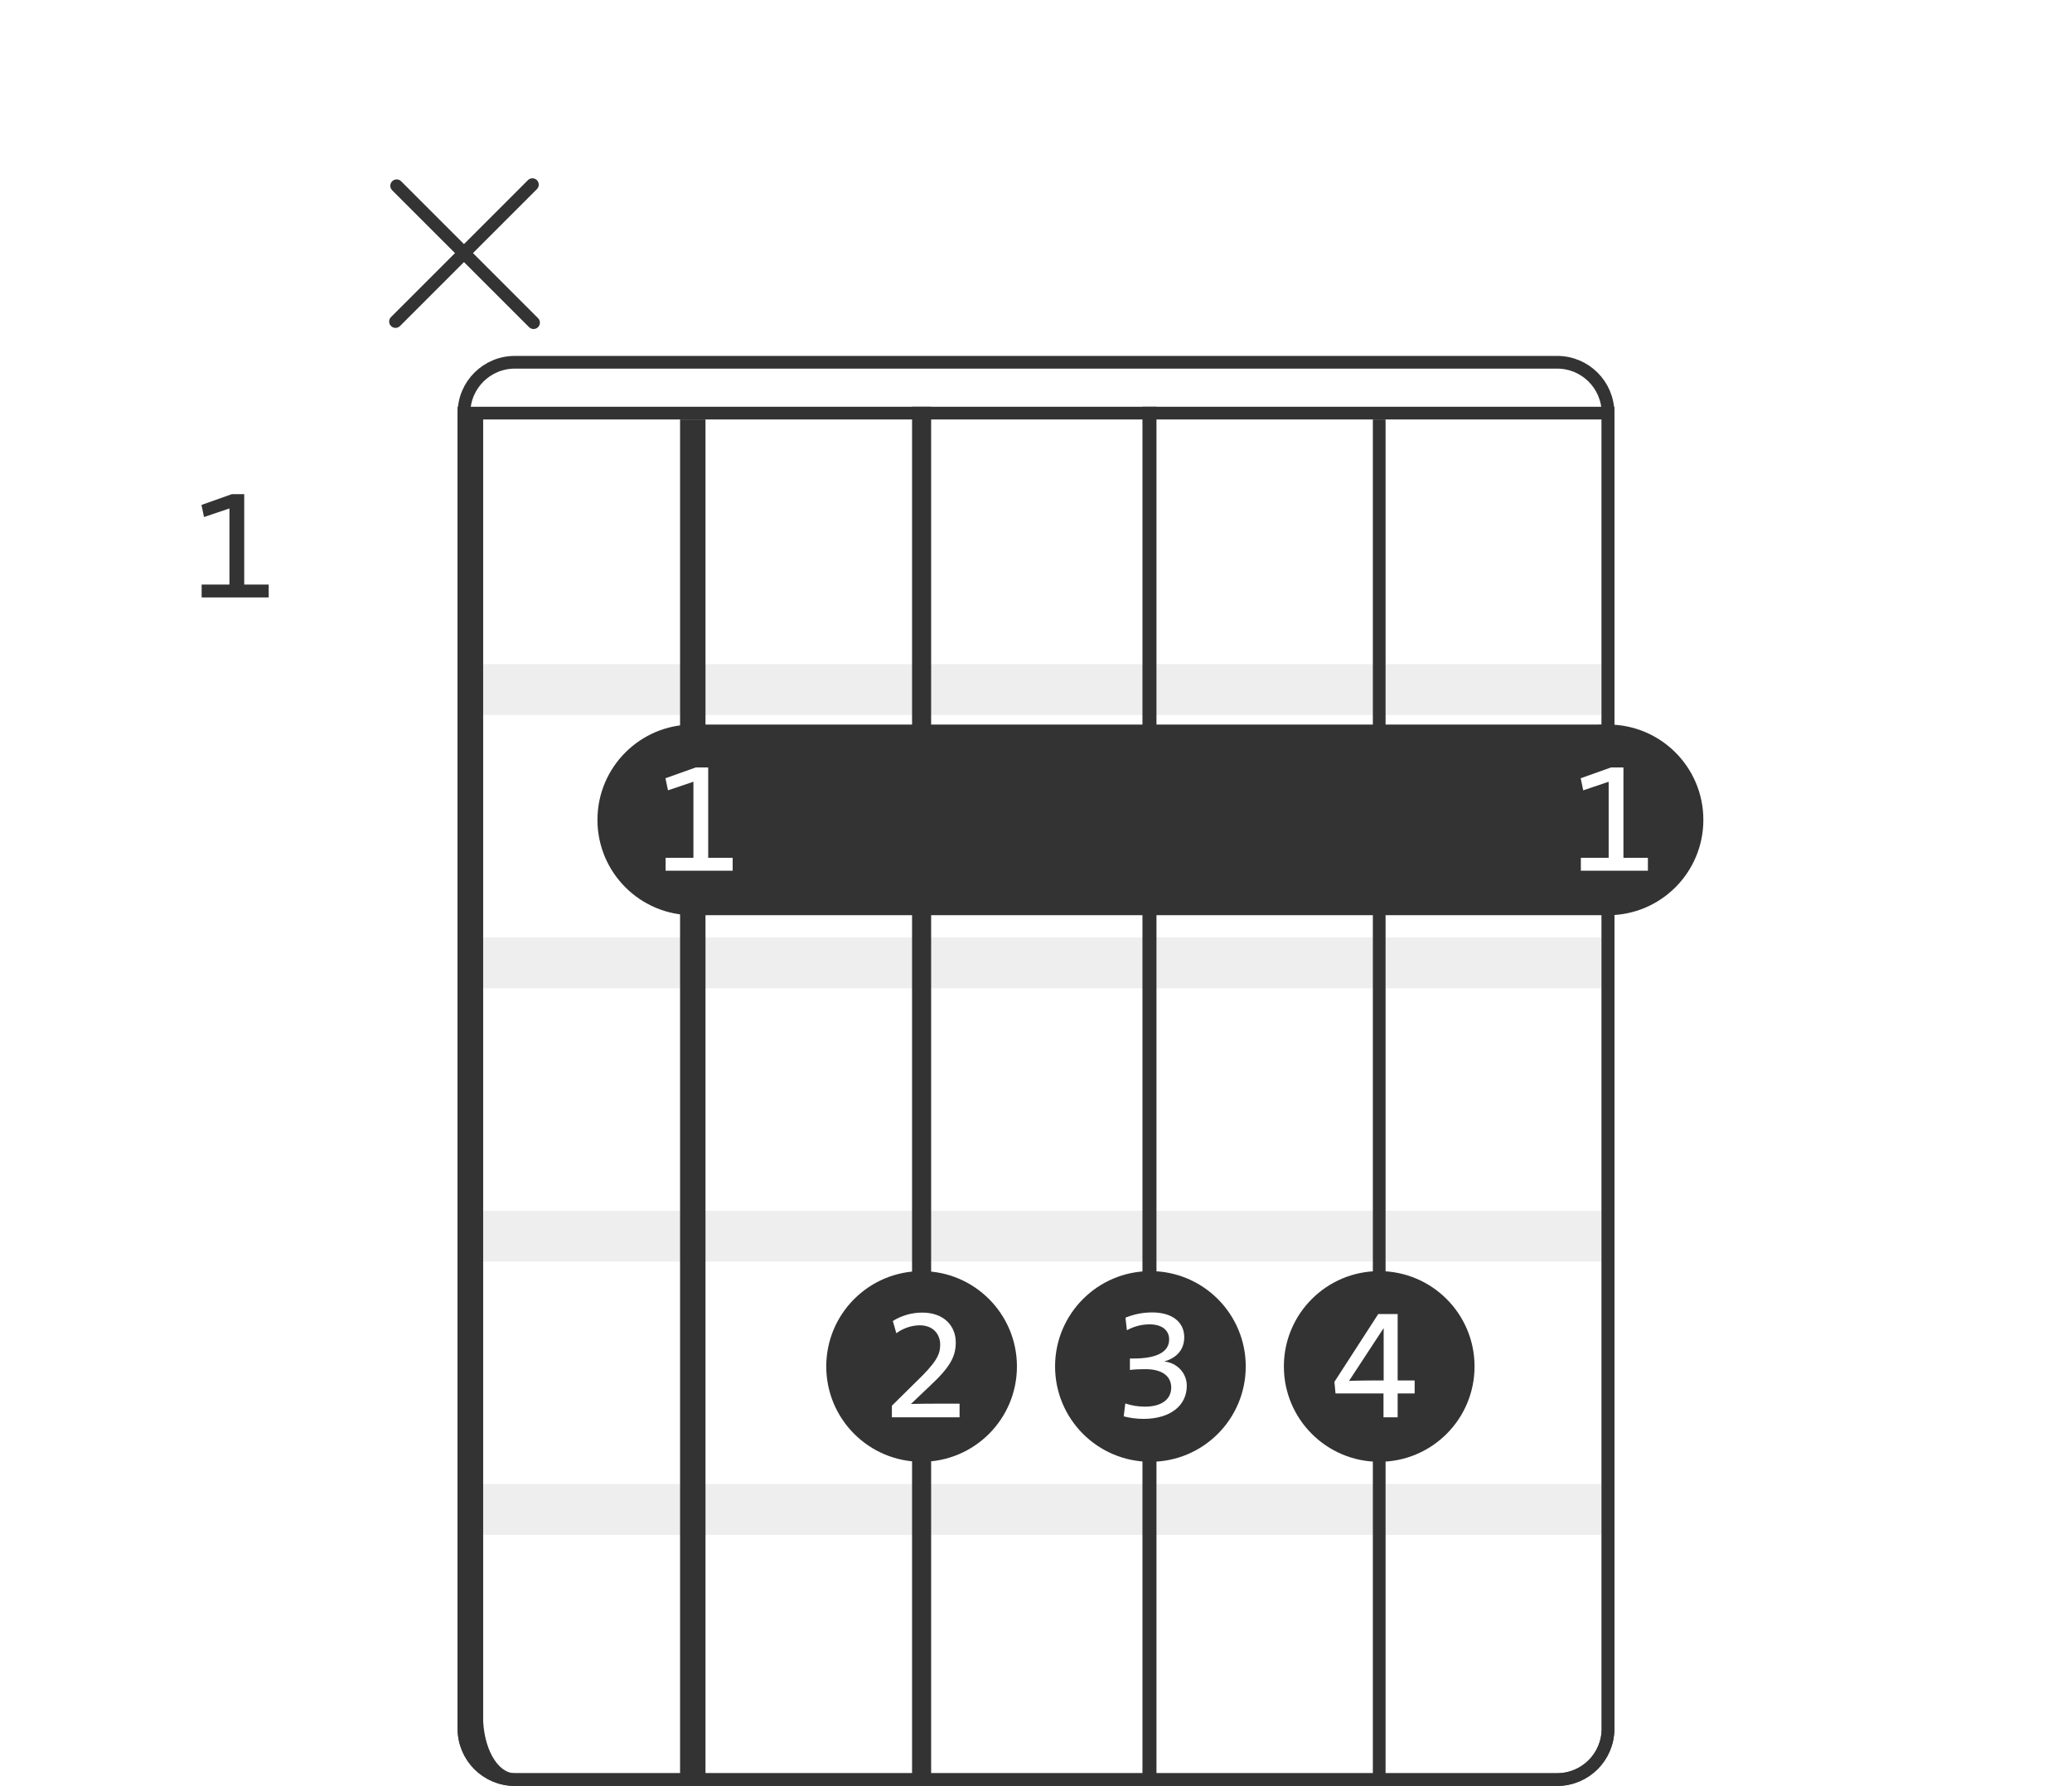
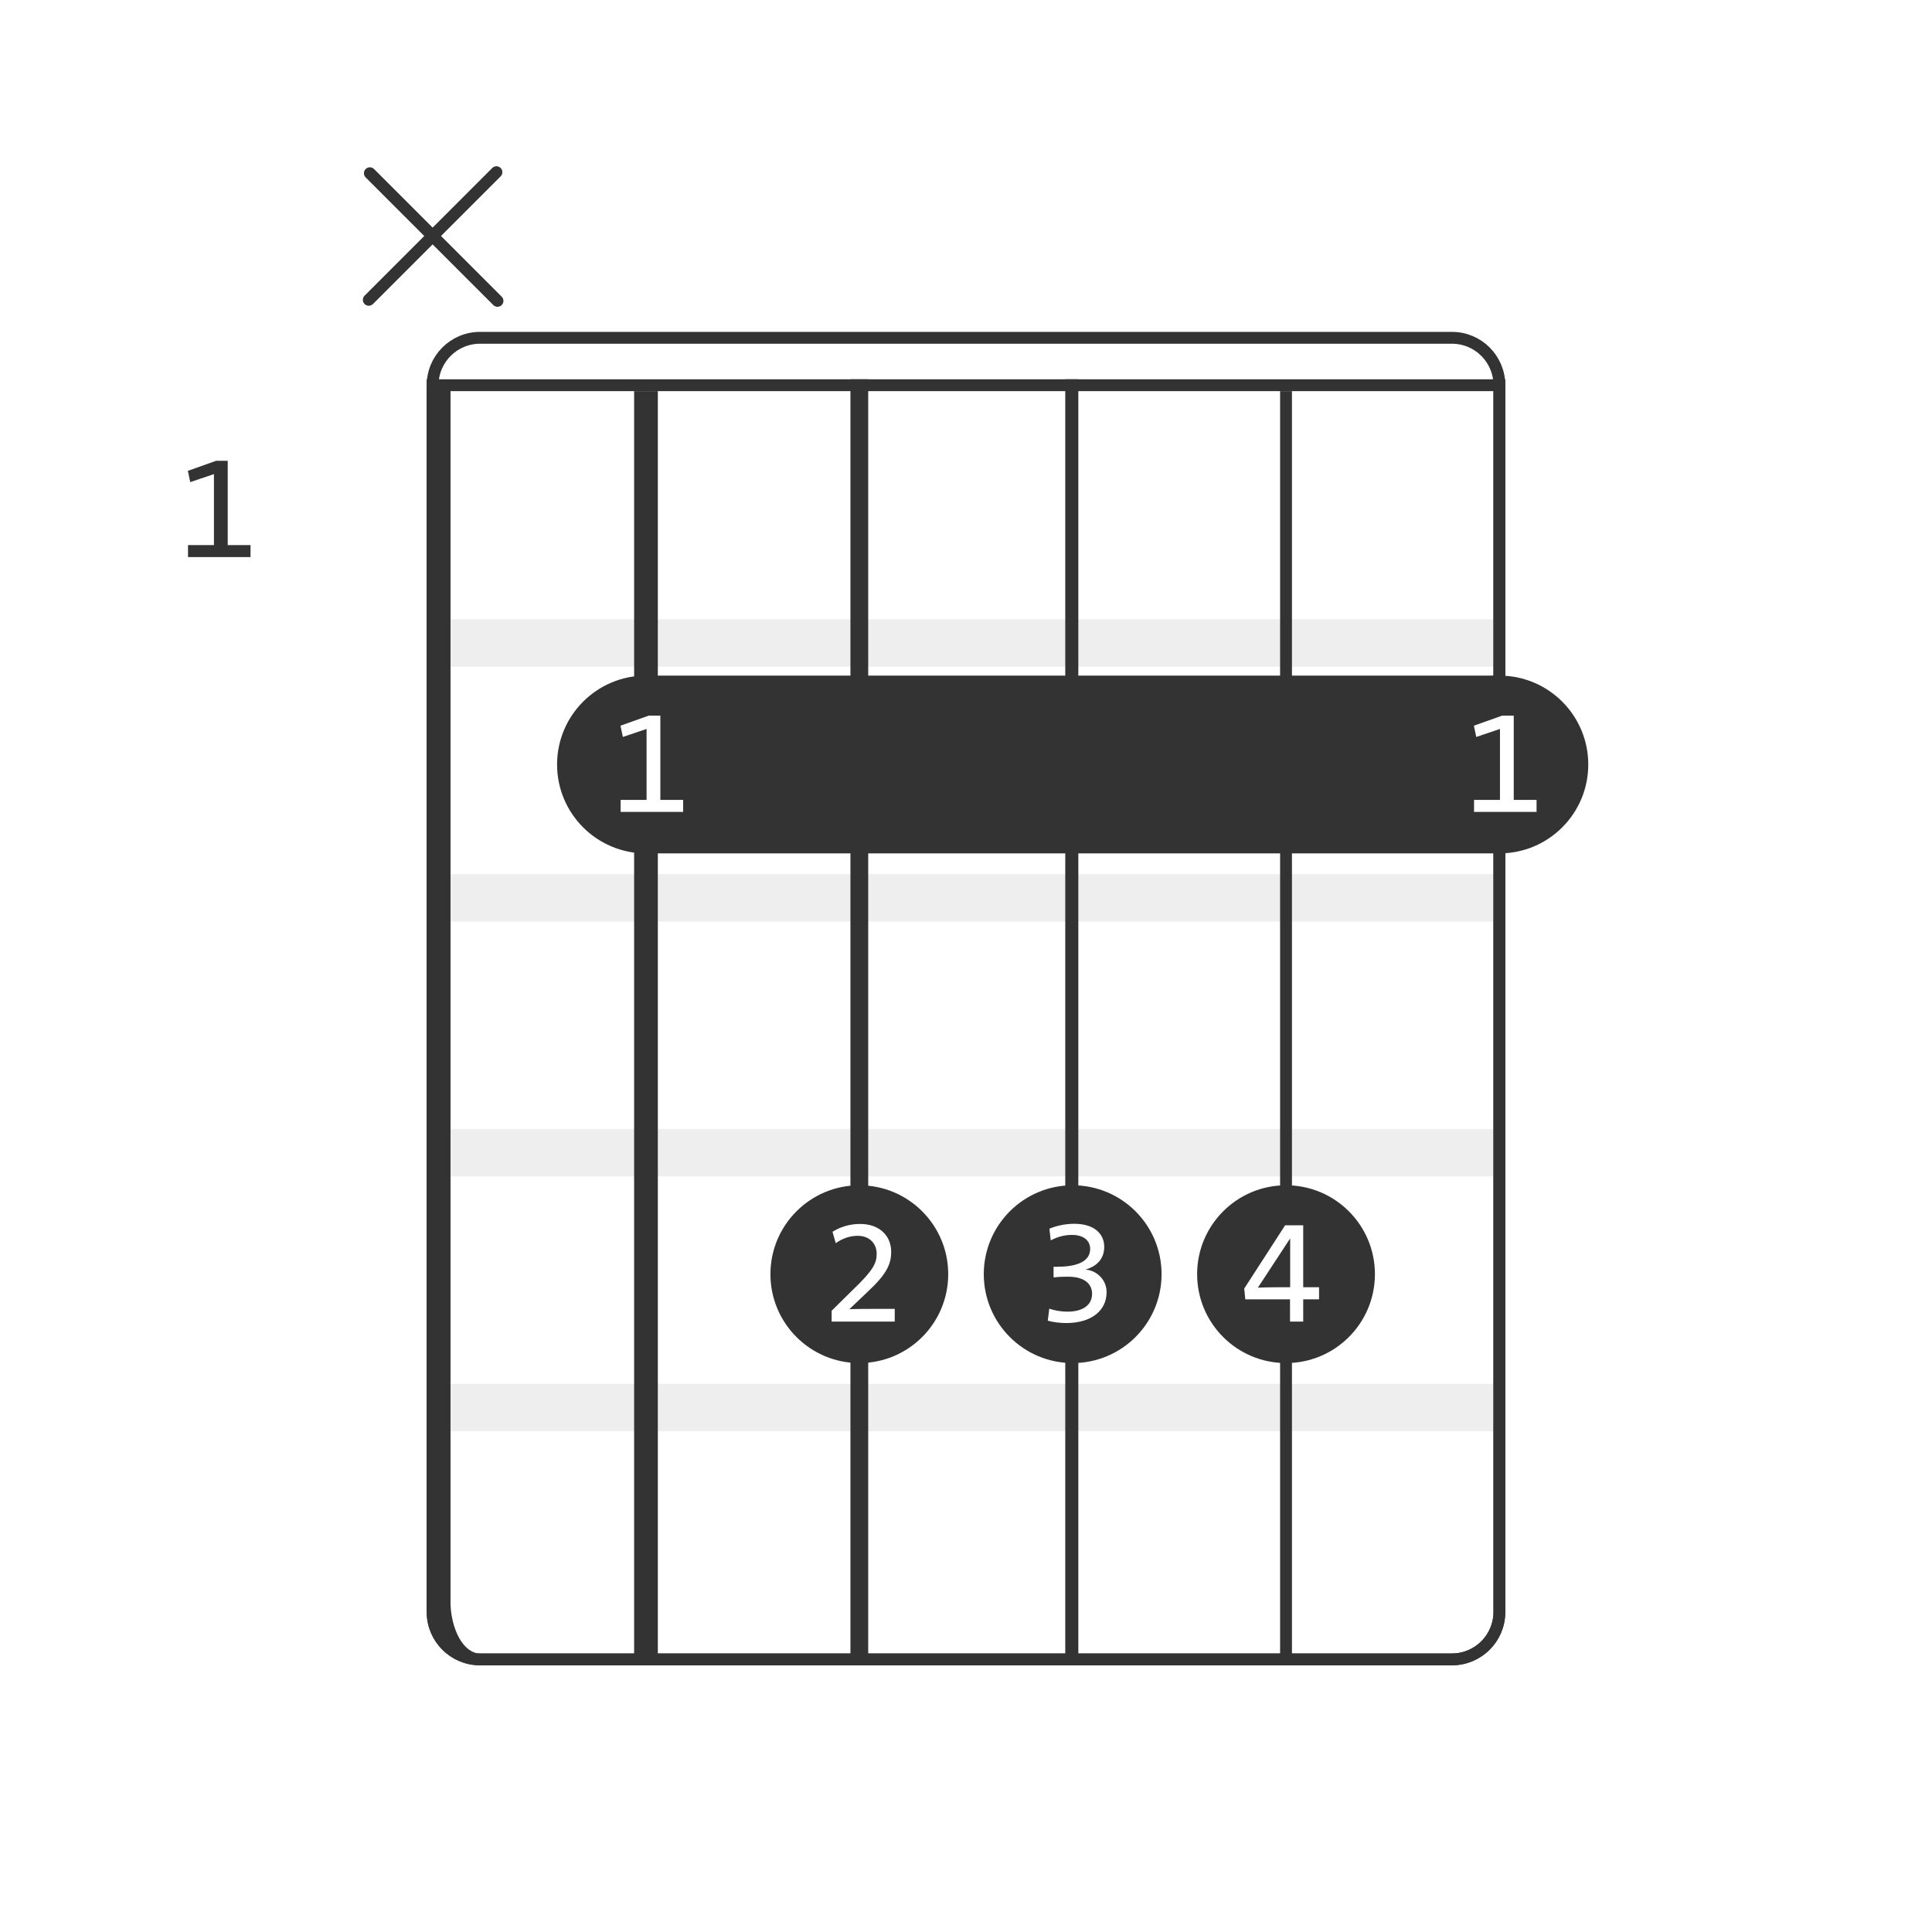
<svg xmlns="http://www.w3.org/2000/svg" xmlns:xlink="http://www.w3.org/1999/xlink" version="1.1">
  <defs>
    <symbol id="circle-1-black">
      <svg width="30" height="30" viewBox="0 0 30 30">
        <polygon fill="#333" points="21.275 23 10.725 23 10.725 20.975 15.1 20.975 15.1 9 11.1 10.35 10.7 8.45 15.475 6.75 17.425 6.75 17.425 20.975 21.275 20.975" />
      </svg>
    </symbol>
    <symbol id="circle-2-black">
      <svg width="30" height="30" viewBox="0 0 30 30">
        <path fill="#333" d="M10.975,17 L0.325,17 L0.325,15.175 L3.9,11.65 C7.35,8.35 7.925,7.15 7.925,5.575 C7.925,3.875 6.775,2.525 4.7,2.525 C3.225,2.525 1.85,3.15 1.025,3.775 L0.475,1.85 C1.7,1.075 3.3,0.525 5.1,0.525 C8.65,0.525 10.375,2.75 10.375,5.2 C10.375,7.325 9.625,8.975 6.375,12 L3.35,14.875 L3.35,14.9 C4.4,14.875 6.225,14.85 8.5,14.85 L10.975,14.85 L10.975,17 Z" transform="translate(10 6)" />
      </svg>
    </symbol>
    <symbol id="circle-3-black">
      <svg width="30" height="30" viewBox="0 0 30 30">
        <path fill="#333" d="M10.8,22.85 L11.05,20.825 C11.95,21.125 13,21.325 14.125,21.325 C16.85,21.325 18.275,20.1 18.275,18.325 C18.275,16.55 16.875,15.425 14.225,15.425 C13.325,15.425 12.625,15.45 11.775,15.55 L11.775,13.75 L12.35,13.75 C15.85,13.75 17.95,12.8 17.95,10.75 C17.95,9.275 16.775,8.375 14.875,8.375 C13.5,8.375 12.325,8.75 11.3,9.3 L11.075,7.325 C12.25,6.85 13.625,6.5 15.275,6.5 C18.625,6.5 20.325,8.175 20.325,10.4 C20.325,12.325 19.175,13.625 17.225,14.2 L17.2,14.225 C19.225,14.425 20.725,16.075 20.725,18.025 C20.725,21.225 18.05,23.25 13.9,23.25 C12.775,23.25 11.625,23.075 10.8,22.85 Z" />
      </svg>
    </symbol>
    <symbol id="circle-4-black">
      <svg width="30" height="30" viewBox="0 0 30 30">
        <path fill="#333" d="M20.575,19.25 L17.9,19.25 L17.9,23 L15.675,23 L15.675,19.25 L8.125,19.25 L7.95,17.425 L14.85,6.75 L17.9,6.75 L17.9,17.2 L20.575,17.2 L20.575,19.25 Z M15.7,17.2 L15.7,9 L15.675,9 L10.25,17.275 C11.75,17.2 14.7,17.2 15.7,17.2 Z" />
      </svg>
    </symbol>
    <symbol id="circle-5-black">
      <svg width="30" height="30" viewBox="0 0 30 30">
        <path fill="#333" d="M11,22.9 L11,20.825 C11.925,21.125 12.975,21.3 14.175,21.3 C16.85,21.3 18.325,19.975 18.325,17.95 C18.325,15.95 16.65,14.925 14.075,14.925 C13.025,14.925 12,15 11.35,15.125 L11.35,6.75 L20.15,6.75 L20.15,8.9 L13.45,8.9 L13.45,13.15 C13.875,13.125 14.45,13.1 14.825,13.1 C18.7,13.1 20.75,15.1 20.75,17.675 C20.75,21.025 18.05,23.225 14,23.225 C12.9,23.225 11.975,23.125 11,22.9 Z" />
      </svg>
    </symbol>
    <symbol id="circle-6-black">
      <svg width="30" height="30" viewBox="0 0 30 30">
        <path fill="#333" d="M19.951 6.6V8.575C19.451 8.5 18.951 8.45 18.301 8.45C14.976 8.45 13.226 10.375 12.601 13.675C12.551 13.925 12.476 14.35 12.401 14.9H12.426C13.226 13.525 14.726 12.775 16.451 12.775C19.701 12.775 21.501 14.875 21.501 17.525C21.501 20.975 19.251 23.25 15.851 23.25C12.326 23.25 10.176 20.75 10.176 16.4C10.176 9.45 13.626 6.525 18.476 6.525C19.001 6.525 19.601 6.55 19.951 6.6ZM19.201 17.9C19.201 15.975 18.101 14.65 15.976 14.65C13.876 14.65 12.651 16.325 12.651 17.725C12.651 19.75 13.826 21.4 16.051 21.4C18.051 21.4 19.201 19.95 19.201 17.9Z" />
      </svg>
    </symbol>
    <symbol id="circle-7-black">
      <svg width="30" height="30" viewBox="0 0 30 30">
        <path fill="#333" d="M21.25,6.75 L21.25,8.7 C18.725,13.4 16.45,18.75 15,23 L12.375,23 C14.025,18.475 16.275,13.275 18.65,8.9 C18.075,8.925 14.8,8.95 12.475,8.95 L10.275,8.95 L10.275,6.75 L21.25,6.75 Z" />
      </svg>
    </symbol>
    <symbol id="circle-8-black">
      <svg width="30" height="30" viewBox="0 0 30 30">
        <path fill="#333" d="M20.75,18.825 C20.75,21.55 18.3,23.25 15.1,23.25 C11.85,23.25 9.725,21.65 9.725,19.175 C9.725,17.1 11.375,15.85 13.2,14.8 C11.3,13.825 10.125,12.675 10.125,10.8 C10.125,8.325 12.25,6.5 15.375,6.5 C18.5,6.5 20.35,8.15 20.35,10.45 C20.35,12.325 18.925,13.475 17.25,14.475 C19.05,15.4 20.75,16.55 20.75,18.825 Z M18.05,10.65 C18.05,9.175 16.925,8.3 15.2,8.3 C13.45,8.3 12.45,9.35 12.45,10.6 C12.45,11.95 13.375,12.65 15.375,13.625 C16.825,12.8 18.05,11.975 18.05,10.65 Z M18.4,19.05 C18.4,17.275 16.825,16.475 15.075,15.675 C13.5,16.55 12.075,17.475 12.075,19 C12.075,20.4 13.225,21.4 15.325,21.4 C17.05,21.4 18.4,20.55 18.4,19.05 Z" />
      </svg>
    </symbol>
    <symbol id="circle-9-black">
      <svg width="30" height="30" viewBox="0 0 30 30">
        <path fill="#333" d="M10.9,23.05 L10.9,21.025 C11.6,21.2 12.4,21.275 13.15,21.275 C16.35,21.275 18.1,19.625 18.675,16.4 C18.75,15.925 18.8,15.625 18.9,15.2 L18.875,15.2 C18.075,16.35 16.7,17.05 14.975,17.05 C11.775,17.05 10,14.95 10,12.15 C10,8.725 12.35,6.5 15.6,6.5 C19,6.5 21.225,8.575 21.225,13.35 C21.225,20.45 17.725,23.225 12.9,23.225 C12.25,23.225 11.55,23.175 10.9,23.05 Z M18.725,12 C18.725,9.9 17.575,8.35 15.425,8.35 C13.45,8.35 12.275,9.875 12.275,11.8 C12.275,13.825 13.425,15.125 15.425,15.125 C17.55,15.125 18.725,13.7 18.725,12 Z" />
      </svg>
    </symbol>
    <symbol id="circle-0-black">
      <svg width="30" height="30" viewBox="0 0 30 30">
        <path fill="#333" d="M20.925,14.7 C20.925,20.925 18.05,23.25 15.1,23.25 C11.525,23.25 9.55,21.05 9.55,14.8 C9.55,9.1 12,6.5 15.4,6.5 C18.625,6.5 20.925,8.425 20.925,14.7 Z M18.5,14.85 C18.5,10.025 17.45,8.4 15.225,8.4 C13.375,8.4 11.975,10 11.975,14.65 C11.975,19.25 12.825,21.325 15.225,21.325 C17.275,21.325 18.5,19.25 18.5,14.85 Z" />
      </svg>
    </symbol>
    <symbol id="bar-middle">
      <svg width="36" height="30" viewBox="0 0 36 30">
        <rect width="36" height="30" fill="#333" fill-rule="evenodd" />
      </svg>
    </symbol>
    <symbol id="bar-end">
      <svg width="15" height="30" viewBox="0 0 15 30">
        <path fill="#333" fill-rule="evenodd" d="M15,0 C6.716,0 0,6.716 0,15 C0,23.284 6.716,30 15,30 L15,0 Z" />
      </svg>
    </symbol>
    <symbol id="circle-1">
      <svg width="30" height="30" viewBox="0 0 30 30">
        <g fill="none" fill-rule="evenodd">
          <circle cx="15" cy="15" r="15" fill="#333" />
          <polygon fill="#FFF" fill-rule="nonzero" points="21.275 23 10.725 23 10.725 20.975 15.1 20.975 15.1 9 11.1 10.35 10.7 8.45 15.475 6.75 17.425 6.75 17.425 20.975 21.275 20.975" />
        </g>
      </svg>
    </symbol>
    <symbol id="circle-2">
      <svg width="30" height="30" viewBox="0 0 30 30">
        <g fill="none" fill-rule="evenodd" transform="translate(0 -2)">
          <circle cx="15" cy="17" r="15" fill="#333" />
          <path fill="#FFF" fill-rule="nonzero" d="M20.975,25 L10.325,25 L10.325,23.175 L13.9,19.65 C17.35,16.35 17.925,15.15 17.925,13.575 C17.925,11.875 16.775,10.525 14.7,10.525 C13.225,10.525 11.85,11.15 11.025,11.775 L10.475,9.85 C11.7,9.075 13.3,8.525 15.1,8.525 C18.65,8.525 20.375,10.75 20.375,13.2 C20.375,15.325 19.625,16.975 16.375,20 L13.35,22.875 L13.35,22.9 C14.4,22.875 16.225,22.85 18.5,22.85 L20.975,22.85 L20.975,25 Z" />
        </g>
      </svg>
    </symbol>
    <symbol id="circle-3">
      <svg width="30" height="30" viewBox="0 0 30 30">
        <g fill="none" fill-rule="evenodd" transform="translate(0 -2)">
          <circle cx="15" cy="17" r="15" fill="#333" />
          <path fill="#FFF" fill-rule="nonzero" d="M10.8,24.85 L11.05,22.825 C11.95,23.125 13,23.325 14.125,23.325 C16.85,23.325 18.275,22.1 18.275,20.325 C18.275,18.55 16.875,17.425 14.225,17.425 C13.325,17.425 12.625,17.45 11.775,17.55 L11.775,15.75 L12.35,15.75 C15.85,15.75 17.95,14.8 17.95,12.75 C17.95,11.275 16.775,10.375 14.875,10.375 C13.5,10.375 12.325,10.75 11.3,11.3 L11.075,9.325 C12.25,8.85 13.625,8.5 15.275,8.5 C18.625,8.5 20.325,10.175 20.325,12.4 C20.325,14.325 19.175,15.625 17.225,16.2 L17.2,16.225 C19.225,16.425 20.725,18.075 20.725,20.025 C20.725,23.225 18.05,25.25 13.9,25.25 C12.775,25.25 11.625,25.075 10.8,24.85 Z" />
        </g>
      </svg>
    </symbol>
    <symbol id="circle-4">
      <svg width="30" height="30" viewBox="0 0 30 30">
        <g fill="none" fill-rule="evenodd" transform="translate(0 -2)">
          <circle cx="15" cy="17" r="15" fill="#333" />
          <path fill="#FFF" fill-rule="nonzero" d="M20.575,21.25 L17.9,21.25 L17.9,25 L15.675,25 L15.675,21.25 L8.125,21.25 L7.95,19.425 L14.85,8.75 L17.9,8.75 L17.9,19.2 L20.575,19.2 L20.575,21.25 Z M15.7,19.2 L15.7,11 L15.675,11 L10.25,19.275 C11.75,19.2 14.7,19.2 15.7,19.2 Z" />
        </g>
      </svg>
    </symbol>
    <symbol id="grid-guitar-2">
      <svg width="182" height="225" viewBox="0 0 182 209" fill="none">
        <path d="M1 48.5H180V40.5H1V48.5Z" fill="#EEEEEE" />
        <path d="M1 91.5H180V83.5H1V91.5Z" fill="#EEEEEE" />
        <path d="M1 134.5H180V126.5H1V134.5Z" fill="#EEEEEE" />
        <path d="M1 177.5H180V169.5H1V177.5Z" fill="#EEEEEE" />
        <rect x="1" y="1" width="180" height="215" rx="8" stroke="#333333" stroke-width="2" />
        <path fill-rule="evenodd" clip-rule="evenodd" d="M39 2L39 216L35 216L35 2L39 2Z" fill="#333333" />
        <path fill-rule="evenodd" clip-rule="evenodd" d="M74.5 6.47666e-06L74.5 216L71.5 216L71.5 6.61612e-06L74.5 6.47666e-06Z" fill="#333333" />
        <path fill-rule="evenodd" clip-rule="evenodd" d="M109.954 6.51366e-06L109.954 216L107.75 216L107.75 6.61612e-06L109.954 6.51366e-06Z" fill="#333333" />
        <path fill-rule="evenodd" clip-rule="evenodd" d="M146 2L146 216L144 216L144 2L146 2Z" fill="#333333" />
        <path d="M0 11C0 6.029 4.029 2 9 2C6.239 2 4 6.029 4 11V206C4 210.971 6.239 215 9 215C4.029 215 0 210.971 0 206V11Z" fill="#333333" />
      </svg>
    </symbol>
    <symbol id="grid-guitar-1">
      <svg width="182" height="225" viewBox="0 0 182 225" fill="none">
        <path d="M1 56.5H180V48.5H1V56.5Z" fill="#EEEEEE" />
        <path d="M1 99.5H180V91.5H1V99.5Z" fill="#EEEEEE" />
        <path d="M1 142.5H180V134.5H1V142.5Z" fill="#EEEEEE" />
        <path d="M1 185.5H180V177.5H1V185.5Z" fill="#EEEEEE" />
        <rect x="1" y="1" width="180" height="223" rx="8" stroke="#333333" stroke-width="2" />
        <path d="M1 9H181V216C181 220.418 177.418 224 173 224H9C4.582 224 1 220.418 1 216V9Z" stroke="#333333" stroke-width="2" />
        <path fill-rule="evenodd" clip-rule="evenodd" d="M39 10L39 224L35 224L35 10L39 10Z" fill="#333333" />
        <path fill-rule="evenodd" clip-rule="evenodd" d="M4 9L4 216L0 216L9.04826e-06 9L4 9Z" fill="#333333" />
        <path fill-rule="evenodd" clip-rule="evenodd" d="M74.5 8L74.5 224L71.5 224L71.5 8L74.5 8Z" fill="#333333" />
        <path fill-rule="evenodd" clip-rule="evenodd" d="M109.954 8L109.954 224L107.75 224L107.75 8L109.954 8Z" fill="#333333" />
        <path fill-rule="evenodd" clip-rule="evenodd" d="M146 10L146 224L144 224L144 10L146 10Z" fill="#333333" />
        <path d="M0 9H4V214C4 218.971 6.239 223 9 223C4.029 223 0 218.971 0 214V9Z" fill="#333333" />
      </svg>
    </symbol>
    <symbol id="o">
      <svg width="30" height="30" viewBox="0 0 30 30">
        <path fill="#333" d="M15,28 C22.18,28 28,22.18 28,15 C28,7.82 22.18,2 15,2 C7.82,2 2,7.82 2,15 C2,22.18 7.82,28 15,28 Z M15,26 C8.925,26 4,21.075 4,15 C4,8.925 8.925,4 15,4 C21.075,4 26,8.925 26,15 C26,21.075 21.075,26 15,26 Z" />
      </svg>
    </symbol>
    <symbol id="x">
      <svg width="30" height="30" viewBox="0 0 30 30">
        <g fill="#333" transform="translate(4 4)">
          <path d="M-0.479,0.76 L21.061,22.3 C21.452,22.69 22.085,22.69 22.475,22.3 C22.866,21.909 22.866,21.276 22.475,20.885 L0.936,-0.654 C0.545,-1.045 -0.088,-1.045 -0.479,-0.654 C-0.869,-0.264 -0.869,0.37 -0.479,0.76 Z" transform="rotate(-90 10.998 10.823)" />
          <path d="M-0.3,0.936 L21.24,22.475 C21.63,22.866 22.264,22.866 22.654,22.475 C23.045,22.085 23.045,21.452 22.654,21.061 L1.115,-0.479 C0.724,-0.869 0.091,-0.869 -0.3,-0.479 C-0.69,-0.088 -0.69,0.545 -0.3,0.936 Z" />
        </g>
      </svg>
    </symbol>
  </defs>
  <symbol id="chord">
-     <svg width="326" height="281" version="1.1">
+     <svg width="326" height="326" version="1.1">
      <rect width="100%" height="100%" fill="white" />
      <use x="72" y="56" width="182" height="225" xlink:href="#grid-guitar-1" />
      <use x="21" y="71" width="30" height="30" xlink:href="#circle-1-black" />
      <use x="109" y="114" width="36" height="30" xlink:href="#bar-middle" />
      <use x="145" y="114" width="36" height="30" xlink:href="#bar-middle" />
      <use x="181" y="114" width="36" height="30" xlink:href="#bar-middle" />
      <use x="217" y="114" width="36" height="30" xlink:href="#bar-middle" />
      <use x="58" y="25" width="30" height="30" xlink:href="#x" />
      <use x="94" y="114" width="30" height="30" xlink:href="#circle-1" />
      <use x="130" y="200" width="30" height="30" xlink:href="#circle-2" />
      <use x="166" y="200" width="30" height="30" xlink:href="#circle-3" />
      <use x="202" y="200" width="30" height="30" xlink:href="#circle-4" />
      <use x="238" y="114" width="30" height="30" xlink:href="#circle-1" />
    </svg>
  </symbol>
  <use xlink:href="#chord" />
</svg>
